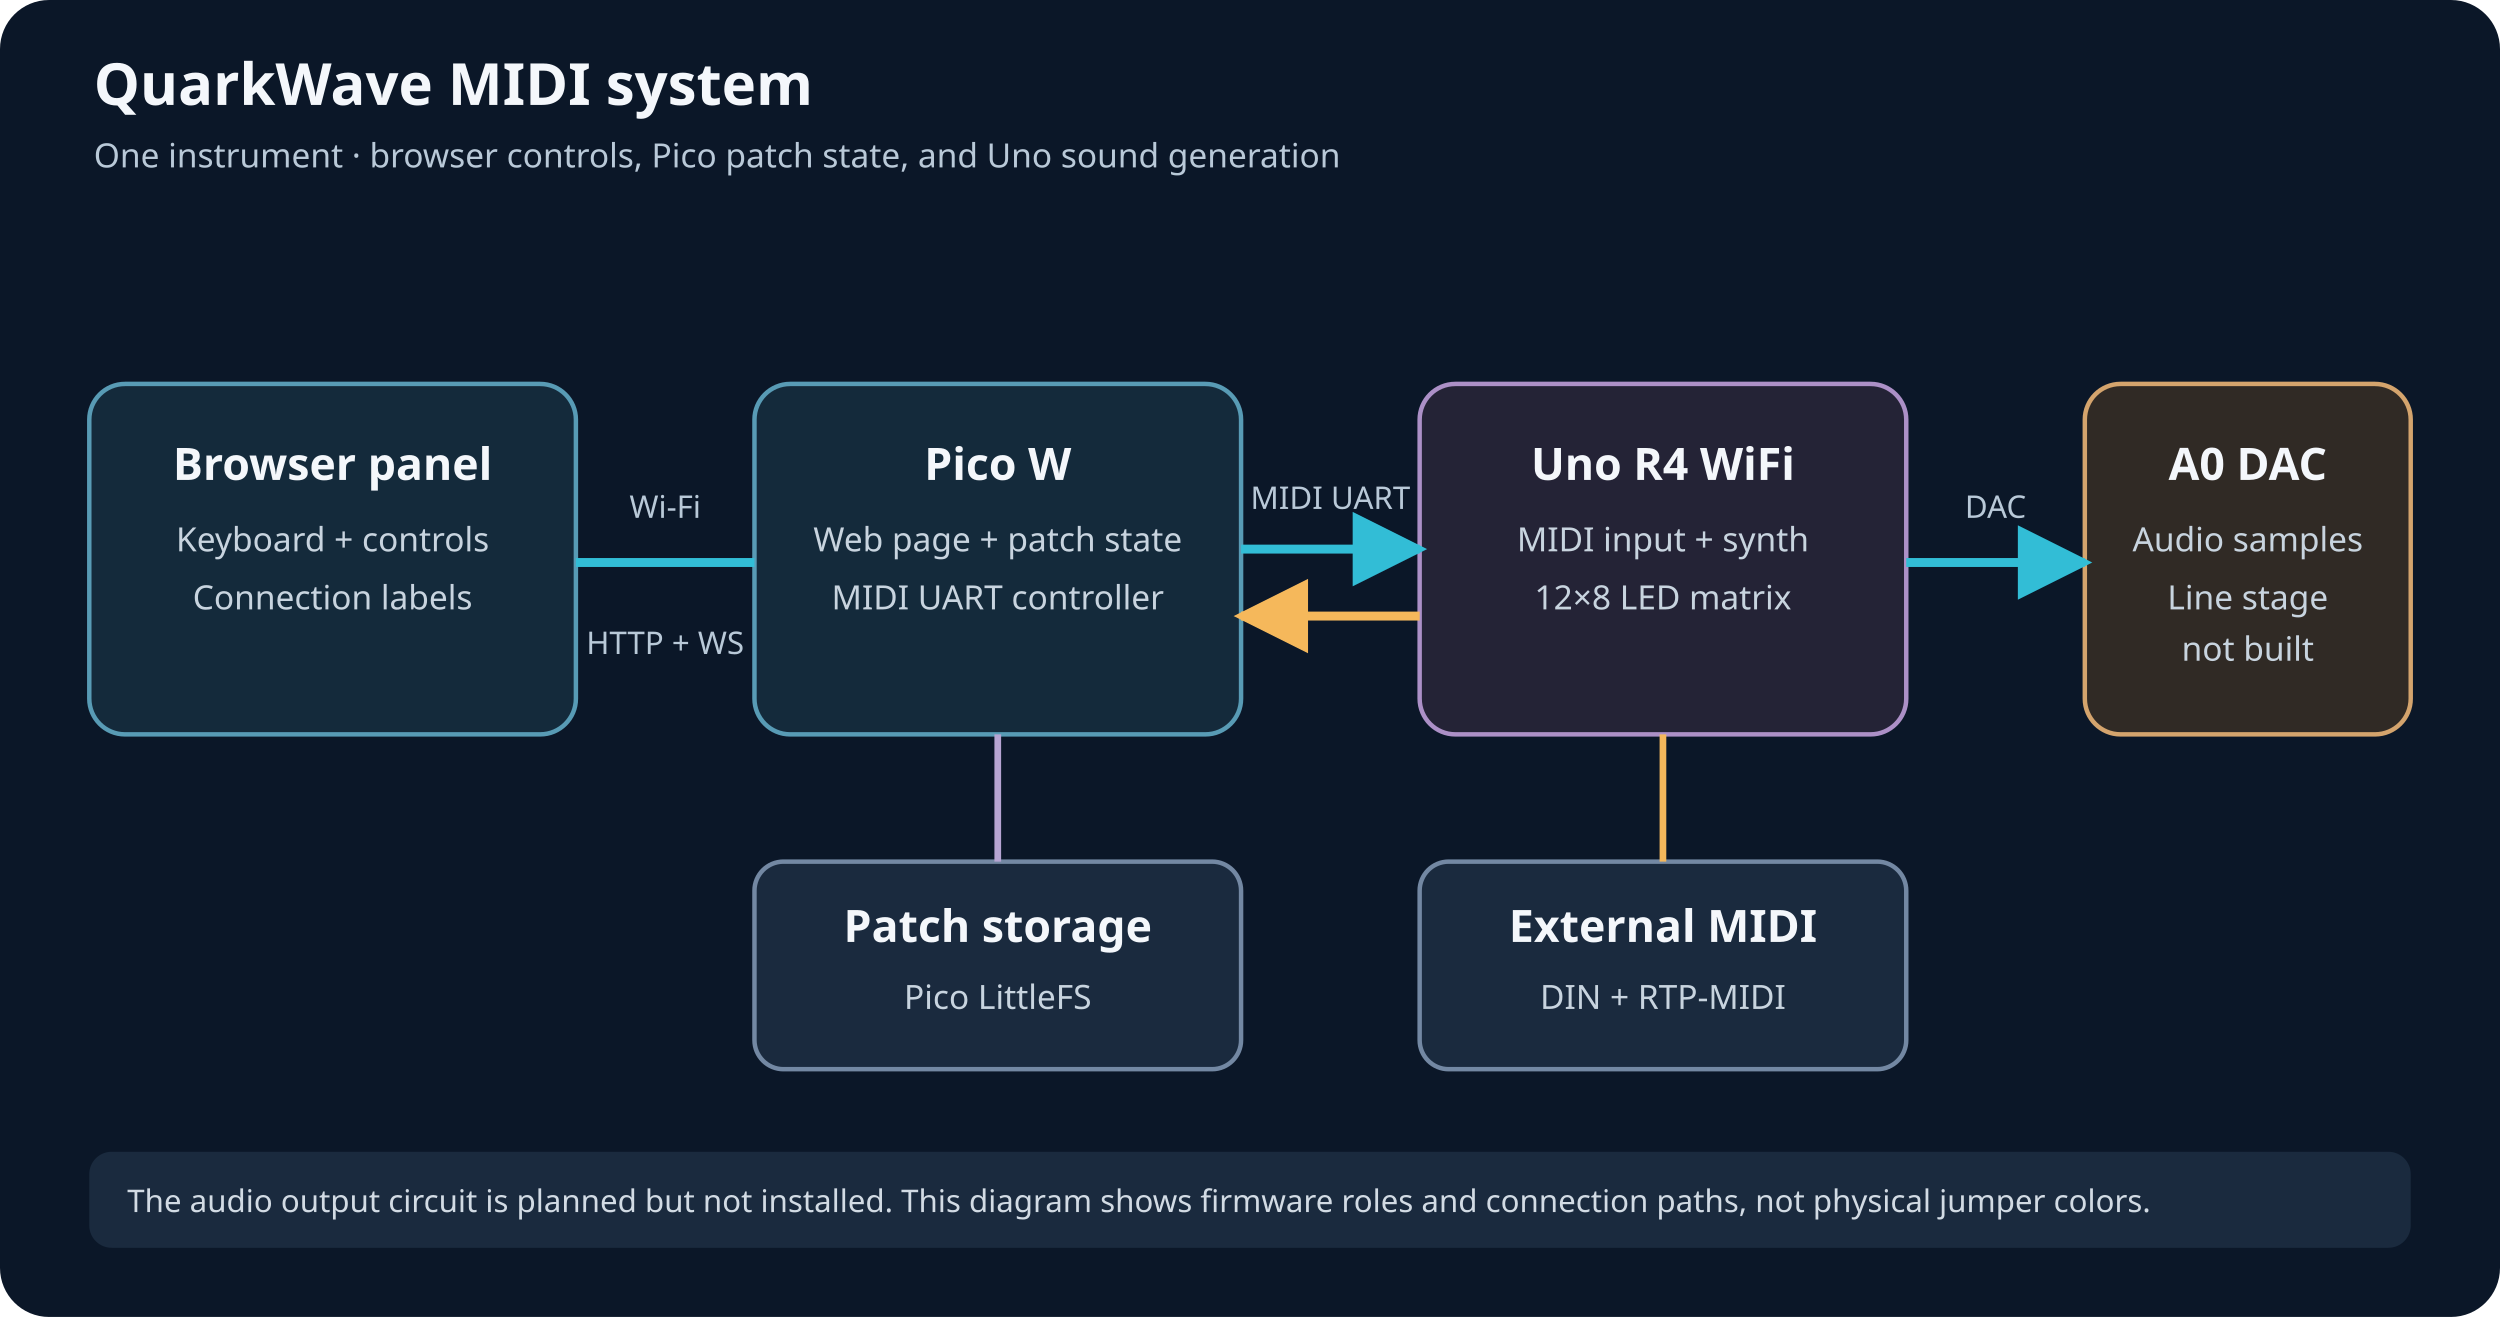
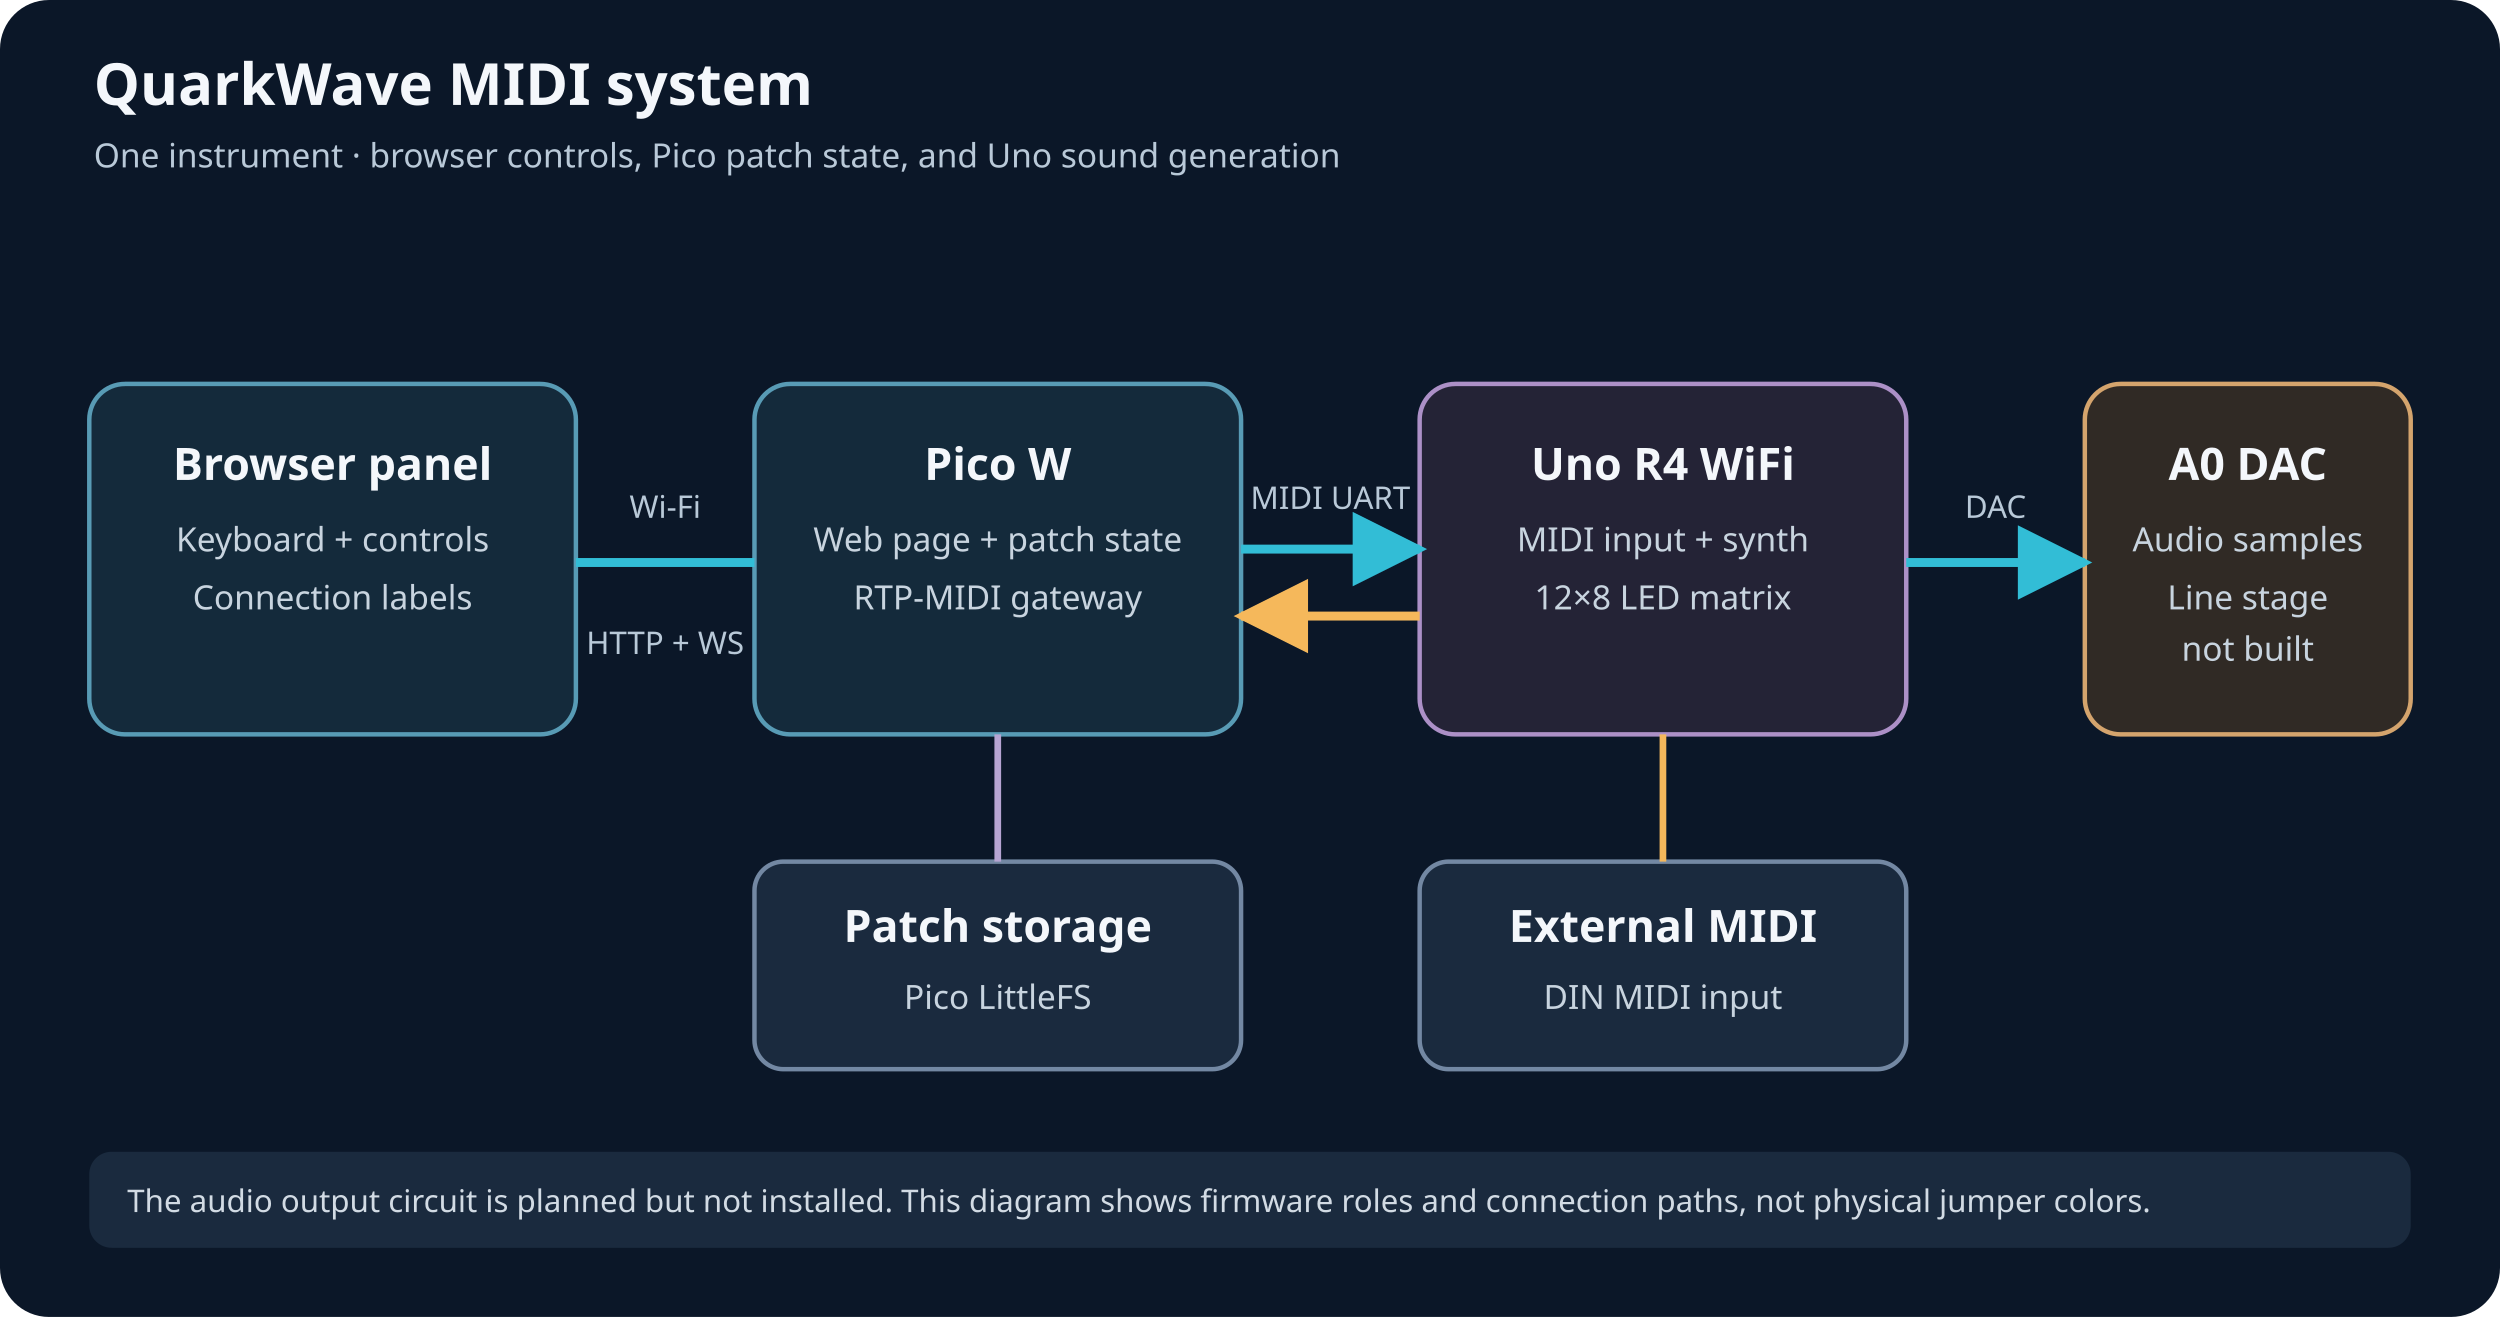
<svg xmlns="http://www.w3.org/2000/svg" width="1120" height="590" viewBox="0 0 1120 590" role="img" aria-labelledby="title desc">
  <defs>
    <marker id="right" viewBox="0 0 12 12" refX="10" refY="6" markerWidth="10" markerHeight="10" orient="auto">
      <path d="M1 1 L11 6 L1 11 Z" fill="#32bdd6" />
    </marker>
    <marker id="left" viewBox="0 0 12 12" refX="10" refY="6" markerWidth="10" markerHeight="10" orient="auto">
      <path d="M1 1 L11 6 L1 11 Z" fill="#f5b85b" />
    </marker>
  </defs>
  <style>.head{font:700 26px system-ui,sans-serif;fill:#f4f7fb}.sub{font:15px system-ui,sans-serif;fill:#b9c9d8}.cardhead{font:700 20px system-ui,sans-serif;fill:#f4f7fb}.detail{font:15px system-ui,sans-serif;fill:#c8d4df}.label{font:14px system-ui,sans-serif;fill:#b9c9d8}.foot{font:14px system-ui,sans-serif;fill:#d2dbe4}</style>
  <rect width="1120" height="590" rx="22" fill="#0b1728" />
  <text x="42" y="47" class="head">QuarkWave MIDI system</text>
  <text x="42" y="75" class="sub">One instrument · browser controls, Pico patch state, and Uno sound generation</text>
  <rect x="40" y="172" width="218" height="157" rx="16" fill="#142a3b" stroke="#589bb5" stroke-width="2" />
  <text x="149" y="215" text-anchor="middle" class="cardhead">Browser panel</text>
  <text x="149" y="247" text-anchor="middle" class="detail">Keyboard + controls</text>
  <text x="149" y="273" text-anchor="middle" class="detail">Connection labels</text>
  <rect x="338" y="172" width="218" height="157" rx="16" fill="#142a3b" stroke="#589bb5" stroke-width="2" />
  <text x="447" y="215" text-anchor="middle" class="cardhead">Pico W</text>
  <text x="447" y="247" text-anchor="middle" class="detail">Web page + patch state</text>
-   <text x="447" y="273" text-anchor="middle" class="detail">MIDI UART controller</text>
+   <text x="447" y="273" text-anchor="middle" class="detail">RTP-MIDI gateway</text>
  <rect x="636" y="172" width="218" height="157" rx="16" fill="#242336" stroke="#ac90c7" stroke-width="2" />
  <text x="745" y="215" text-anchor="middle" class="cardhead">Uno R4 WiFi</text>
  <text x="745" y="247" text-anchor="middle" class="detail">MIDI input + synth</text>
  <text x="745" y="273" text-anchor="middle" class="detail">12×8 LED matrix</text>
  <rect x="934" y="172" width="146" height="157" rx="16" fill="#302a25" stroke="#d4a46d" stroke-width="2" />
  <text x="1007" y="215" text-anchor="middle" class="cardhead">A0 DAC</text>
  <text x="1007" y="247" text-anchor="middle" class="detail">Audio samples</text>
  <text x="1007" y="273" text-anchor="middle" class="detail">Line stage</text>
  <text x="1007" y="296" text-anchor="middle" class="detail">not built</text>
  <path d="M258 252 H338" stroke="#32bdd6" stroke-width="4" />
  <text x="298" y="232" text-anchor="middle" class="label">Wi-Fi</text>
  <text x="298" y="293" text-anchor="middle" class="label">HTTP + WS</text>
  <path d="M556 246 H636" stroke="#32bdd6" stroke-width="4" marker-end="url(#right)" />
  <path d="M636 276 H556" stroke="#f5b85b" stroke-width="4" marker-end="url(#left)" />
  <text x="596" y="228" text-anchor="middle" class="label">MIDI UART</text>
  <path d="M854 252 H934" stroke="#32bdd6" stroke-width="4" marker-end="url(#right)" />
  <text x="894" y="232" text-anchor="middle" class="label">DAC</text>
  <rect x="338" y="386" width="218" height="93" rx="13" fill="#1a2a3e" stroke="#7388a3" stroke-width="2" />
  <text x="447" y="422" text-anchor="middle" class="cardhead">Patch storage</text>
  <text x="447" y="452" text-anchor="middle" class="detail">Pico LittleFS</text>
  <path d="M447 329 V386" stroke="#b6a4d2" stroke-width="3" />
  <rect x="636" y="386" width="218" height="93" rx="13" fill="#1a2a3e" stroke="#7388a3" stroke-width="2" />
  <text x="745" y="422" text-anchor="middle" class="cardhead">External MIDI</text>
-   <text x="745" y="452" text-anchor="middle" class="detail">DIN + RTP-MIDI</text>
+   <text x="745" y="452" text-anchor="middle" class="detail">DIN MIDI input</text>
  <path d="M745 386 V329" stroke="#f5b85b" stroke-width="3" />
  <rect x="40" y="516" width="1040" height="43" rx="10" fill="#1a2a3e" />
  <text x="57" y="543" class="foot">The audio output circuit is planned but not installed. This diagram shows firmware roles and connection paths, not physical jumper colors.</text>
</svg>
